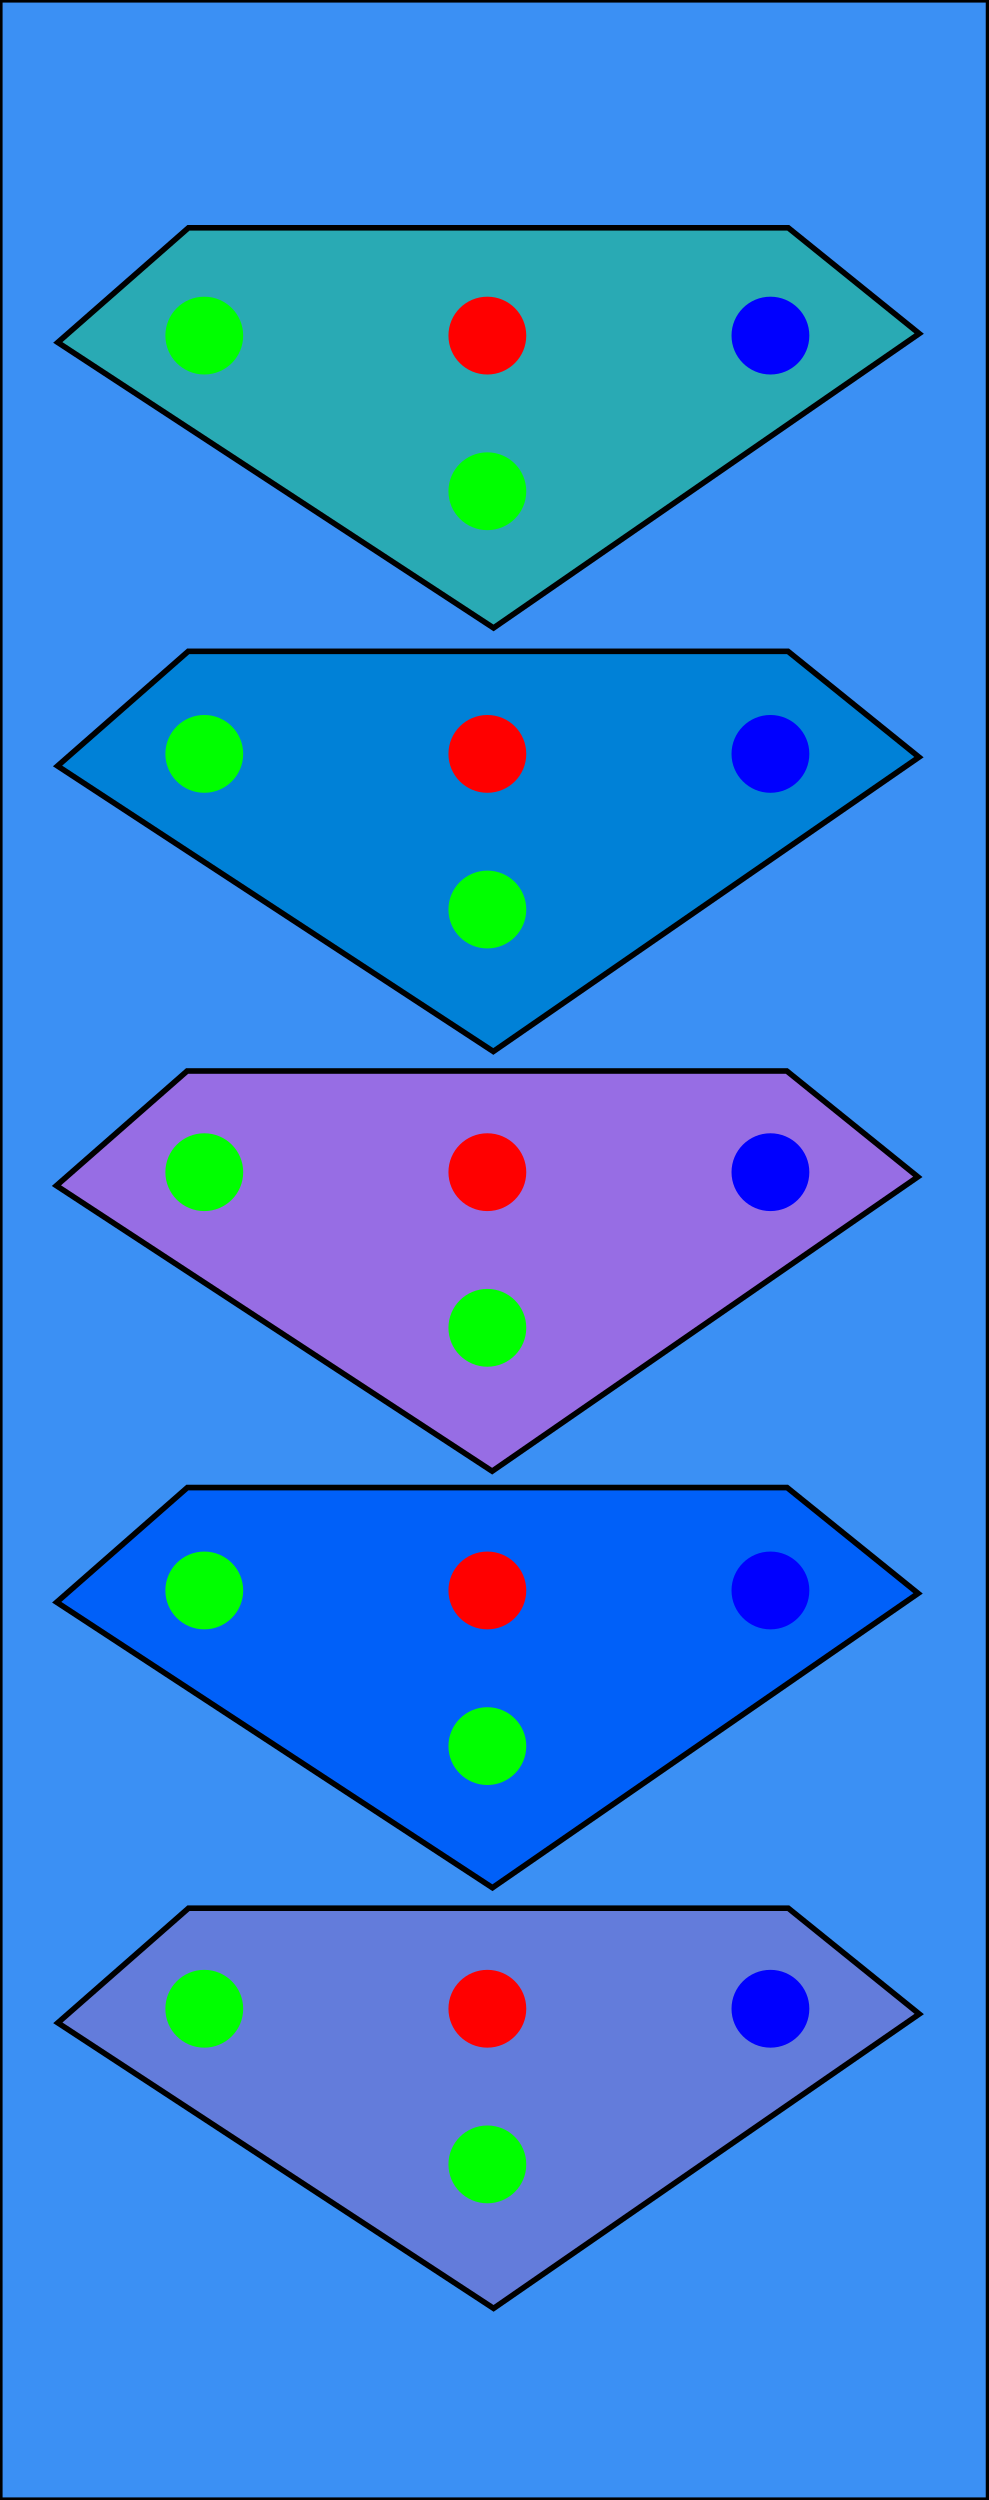
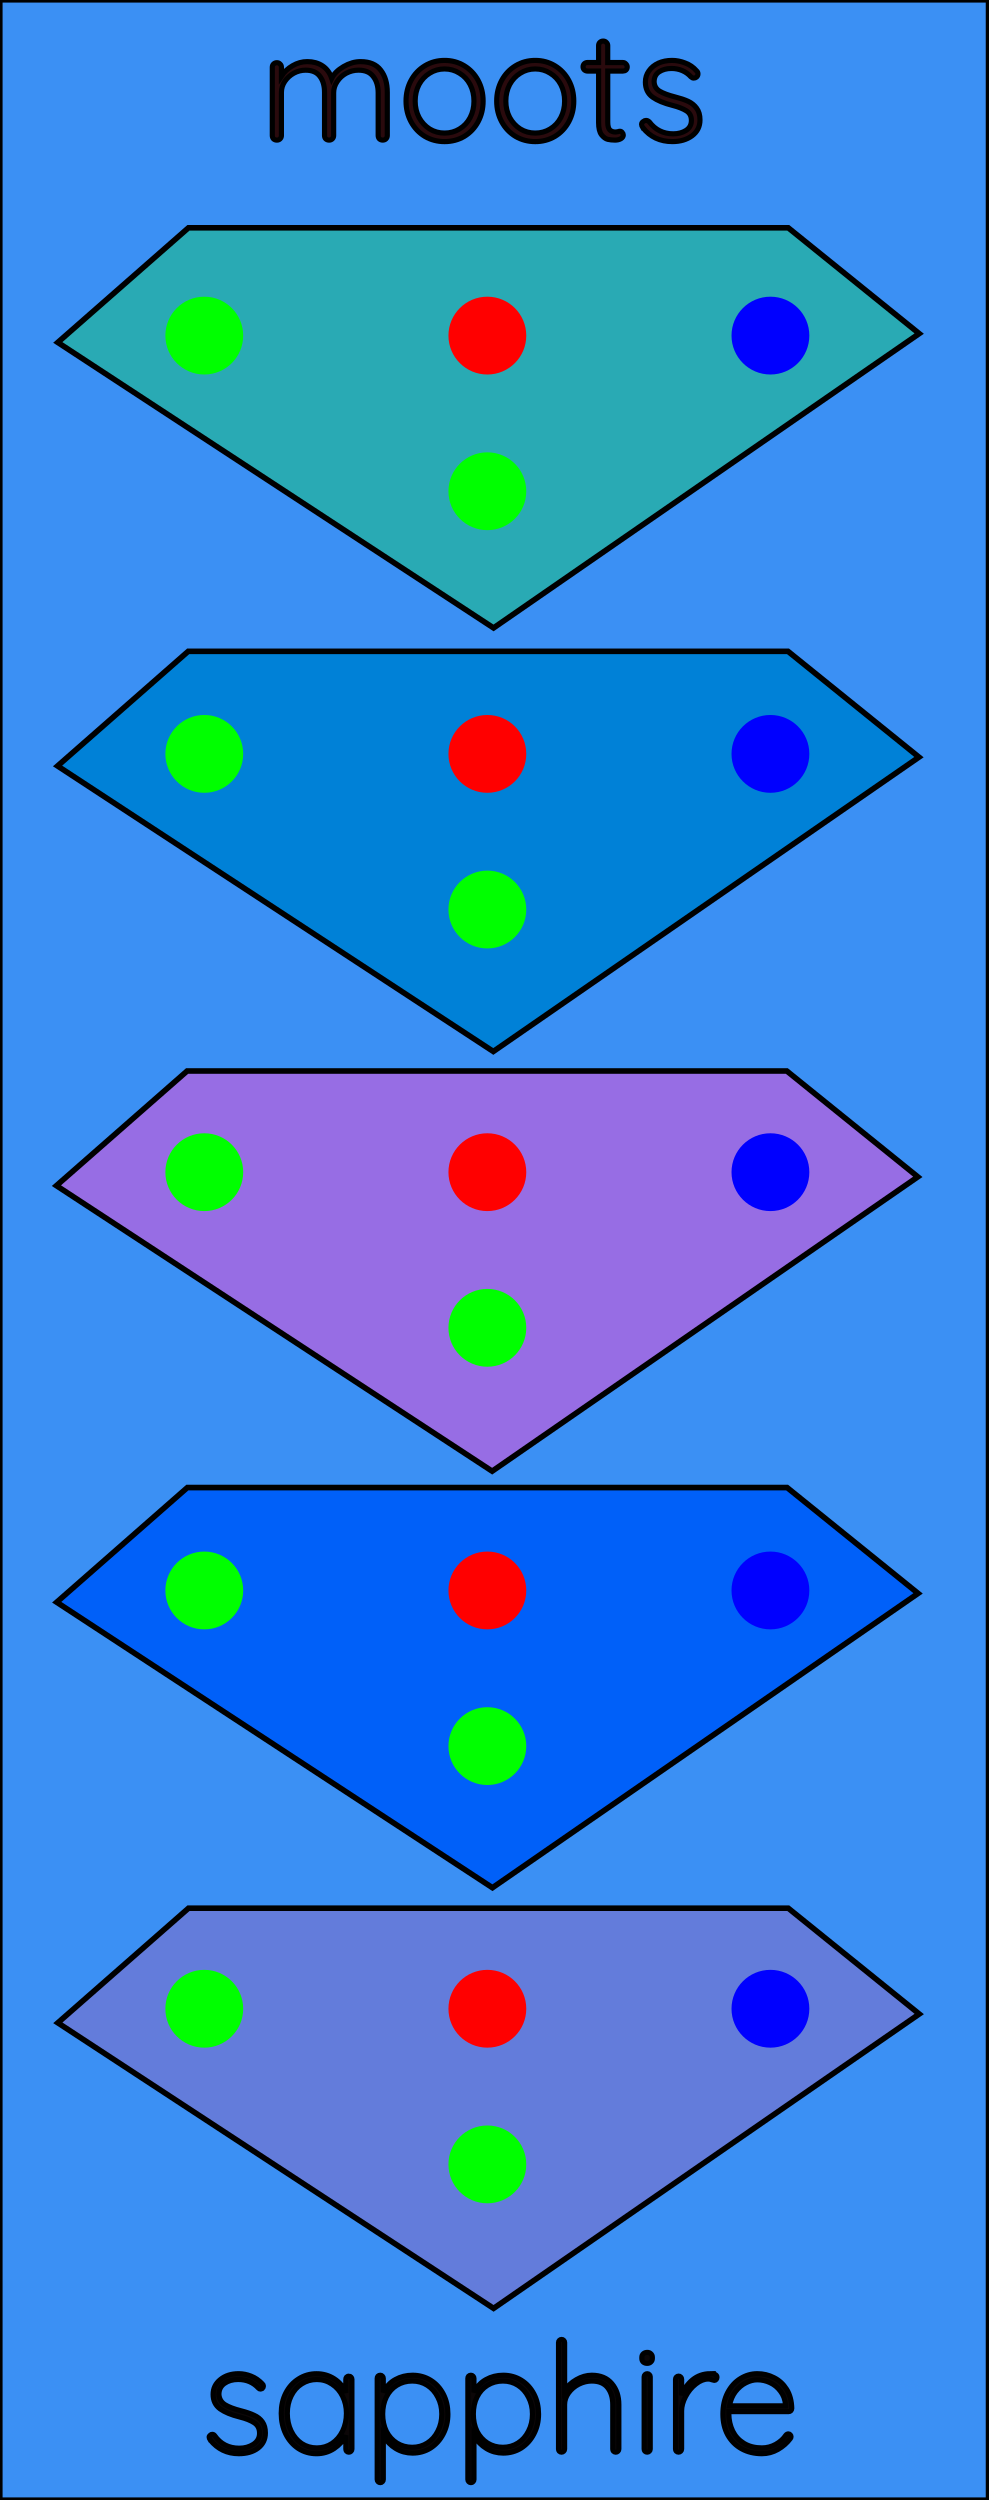
<svg xmlns="http://www.w3.org/2000/svg" width="50.8mm" height="128.5mm" viewBox="0 0 50.8 128.5" version="1.1" id="svg5">
-   <defs id="defs2" />
+   <defs id="defs2">
+     <rect x="32.224" y="6.672" width="48.677" height="19.6" id="rect316" />
+   </defs>
  <g id="PanelLayer">
    <rect style="display:inline;fill:#3b90f4;fill-opacity:1;stroke:#000000;stroke-width:0.265;stroke-linecap:square;image-rendering:auto" id="rect13067" width="50.8" height="128.5" x="0.0" y="0.0" />
    <path style="fill:#29aab4;stroke:#000000;stroke-width:0.288;stroke-linecap:square;fill-opacity:1" d="m 2.97,17.601 6.717,-5.893 H 40.514 l 6.733,5.439 -21.879,15.129 z" id="path1383-3-3" />
    <path style="fill:#0081d7;stroke:#000000;stroke-width:0.288;stroke-linecap:square;fill-opacity:1" d="M 2.958,39.371 9.674,33.478 H 40.502 l 6.733,5.439 -21.879,15.129 z" id="path1383-3" />
    <path style="fill:#976de4;stroke:#000000;stroke-width:0.288;stroke-linecap:square;fill-opacity:1" d="M 2.899,60.943 9.616,55.051 H 40.443 l 6.733,5.439 -21.879,15.129 z" id="path1383-3-5" />
    <path style="fill:#0060f9;stroke:#000000;stroke-width:0.288;stroke-linecap:square;fill-opacity:1" d="M 2.914,82.354 9.63,76.461 H 40.457 l 6.733,5.439 -21.879,15.129 z" id="path1383-3-6" />
    <path style="fill:#637cdb;stroke:#000000;stroke-width:0.288;stroke-linecap:square;fill-opacity:1" d="M 2.973,103.973 9.689,98.081 H 40.516 l 6.733,5.439 -21.879,15.13 z" id="path1383-3-2" />
+     <g aria-label="sapphire" id="brand_text" style="font-size:7.832px;font-family:'Quicksand Light';-inkscape-font-specification:'Quicksand Light, Normal';fill:#0b0607;stroke:#000000;stroke-width:0.265;stroke-linecap:square">
+       <path d="m 10.805,125.415 q -0.055,-0.086 -0.055,-0.149 0,-0.055 0.063,-0.102 0.039,-0.039 0.094,-0.039 0.078,0 0.125,0.063 0.454,0.65 1.269,0.65 0.415,0 0.728,-0.204 0.313,-0.211 0.313,-0.564 0,-0.36 -0.274,-0.54 -0.274,-0.18 -0.752,-0.298 -0.634,-0.157 -1.002,-0.415 -0.36,-0.266 -0.36,-0.744 0,-0.462 0.368,-0.76 0.368,-0.305 0.948,-0.305 0.321,0 0.634,0.125 0.321,0.125 0.58,0.399 0.055,0.047 0.055,0.11 0,0.07 -0.055,0.125 -0.063,0.031 -0.102,0.031 -0.055,0 -0.094,-0.047 -0.407,-0.446 -1.049,-0.446 -0.415,0 -0.705,0.204 -0.282,0.204 -0.282,0.564 0.023,0.337 0.305,0.525 0.29,0.18 0.846,0.321 0.399,0.102 0.658,0.227 0.266,0.117 0.423,0.337 0.157,0.219 0.157,0.572 0,0.493 -0.384,0.783 -0.376,0.282 -0.987,0.282 -0.893,0 -1.464,-0.705 z" style="stroke-width:0.265" id="path2060" />
+       <path d="m 17.932,122.134 q 0.07,0 0.11,0.047 0.047,0.047 0.047,0.11 v 3.595 q 0,0.063 -0.047,0.11 -0.047,0.047 -0.11,0.047 -0.07,0 -0.117,-0.047 -0.039,-0.047 -0.039,-0.11 v -0.705 q -0.196,0.399 -0.603,0.674 -0.407,0.266 -0.901,0.266 -0.517,0 -0.932,-0.266 -0.415,-0.274 -0.65,-0.744 -0.235,-0.478 -0.235,-1.065 0,-0.58 0.235,-1.042 0.243,-0.47 0.658,-0.728 0.415,-0.266 0.924,-0.266 0.509,0 0.916,0.266 0.407,0.266 0.587,0.713 v -0.697 q 0,-0.063 0.039,-0.11 0.047,-0.047 0.117,-0.047 z m -1.645,3.689 q 0.431,0 0.775,-0.227 0.352,-0.235 0.548,-0.642 0.196,-0.407 0.196,-0.908 0,-0.478 -0.196,-0.877 -0.196,-0.399 -0.548,-0.627 -0.345,-0.235 -0.775,-0.235 -0.431,0 -0.783,0.227 -0.345,0.219 -0.54,0.619 -0.196,0.392 -0.196,0.893 0,0.501 0.196,0.908 0.196,0.407 0.54,0.642 0.345,0.227 0.783,0.227 z" style="stroke-width:0.265" id="path2062" />
+       <path d="m 21.205,122.087 q 0.517,0 0.932,0.258 0.415,0.258 0.65,0.713 0.235,0.454 0.235,1.026 0,0.564 -0.243,1.026 -0.235,0.454 -0.65,0.721 -0.415,0.258 -0.924,0.258 -0.47,0 -0.861,-0.235 -0.392,-0.235 -0.642,-0.666 v 2.263 q 0,0.063 -0.047,0.11 -0.039,0.047 -0.11,0.047 -0.063,0 -0.11,-0.047 -0.047,-0.047 -0.047,-0.11 v -5.208 q 0,-0.063 0.039,-0.11 0.047,-0.047 0.117,-0.047 0.07,0 0.11,0.047 0.047,0.047 0.047,0.11 v 0.721 q 0.235,-0.446 0.627,-0.658 0.392,-0.219 0.877,-0.219 z m -0.016,3.704 q 0.431,0 0.775,-0.219 0.345,-0.219 0.54,-0.611 0.204,-0.392 0.204,-0.877 0,-0.486 -0.204,-0.869 -0.196,-0.392 -0.54,-0.611 -0.345,-0.219 -0.775,-0.219 -0.439,0 -0.791,0.219 -0.345,0.211 -0.54,0.603 -0.188,0.384 -0.188,0.877 0,0.493 0.188,0.885 0.196,0.384 0.54,0.603 0.352,0.219 0.791,0.219 z" style="stroke-width:0.265" id="path2064" />
+       <path d="m 25.865,122.087 q 0.517,0 0.932,0.258 0.415,0.258 0.65,0.713 0.235,0.454 0.235,1.026 0,0.564 -0.243,1.026 -0.235,0.454 -0.65,0.721 -0.415,0.258 -0.924,0.258 -0.47,0 -0.861,-0.235 -0.392,-0.235 -0.642,-0.666 v 2.263 q 0,0.063 -0.047,0.11 -0.039,0.047 -0.11,0.047 -0.063,0 -0.11,-0.047 -0.047,-0.047 -0.047,-0.11 v -5.208 q 0,-0.063 0.039,-0.11 0.047,-0.047 0.117,-0.047 0.07,0 0.11,0.047 0.047,0.047 0.047,0.11 v 0.721 q 0.235,-0.446 0.627,-0.658 0.392,-0.219 0.877,-0.219 z m -0.016,3.704 q 0.431,0 0.775,-0.219 0.345,-0.219 0.54,-0.611 0.204,-0.392 0.204,-0.877 0,-0.486 -0.204,-0.869 -0.196,-0.392 -0.54,-0.611 -0.345,-0.219 -0.775,-0.219 -0.439,0 -0.791,0.219 -0.345,0.211 -0.54,0.603 -0.188,0.384 -0.188,0.877 0,0.493 0.188,0.885 0.196,0.384 0.54,0.603 0.352,0.219 0.791,0.219 z" style="stroke-width:0.265" id="path2066" />
+       <path d="m 30.415,122.087 q 0.674,0 1.034,0.431 0.36,0.423 0.36,1.081 v 2.287 q 0,0.063 -0.047,0.11 -0.047,0.047 -0.11,0.047 -0.07,0 -0.117,-0.047 -0.039,-0.047 -0.039,-0.11 v -2.287 q 0,-0.54 -0.266,-0.877 -0.266,-0.337 -0.814,-0.337 -0.337,0 -0.666,0.164 -0.321,0.164 -0.525,0.446 -0.204,0.282 -0.204,0.603 v 2.287 q 0,0.063 -0.047,0.11 -0.047,0.047 -0.11,0.047 -0.07,0 -0.117,-0.047 -0.039,-0.047 -0.039,-0.11 v -5.482 q 0,-0.063 0.047,-0.11 0.047,-0.047 0.11,-0.047 0.07,0 0.11,0.047 0.047,0.047 0.047,0.11 v 2.475 q 0.219,-0.345 0.603,-0.564 0.392,-0.227 0.791,-0.227 z" style="stroke-width:0.265" id="path2068" />
+       <path d="m 33.422,125.885 q 0,0.063 -0.047,0.11 -0.047,0.047 -0.11,0.047 -0.07,0 -0.117,-0.047 -0.039,-0.047 -0.039,-0.11 v -3.72 q 0,-0.063 0.047,-0.11 0.047,-0.047 0.11,-0.047 0.07,0 0.11,0.047 0.047,0.047 0.047,0.11 z m -0.157,-4.409 q -0.125,0 -0.204,-0.07 -0.07,-0.07 -0.07,-0.18 v -0.063 q 0,-0.11 0.078,-0.18 0.078,-0.07 0.204,-0.07 0.11,0 0.18,0.07 0.078,0.07 0.078,0.18 v 0.063 q 0,0.11 -0.078,0.18 -0.07,0.07 -0.188,0.07 z" style="stroke-width:0.265" id="path2070" />
+       <path d="m 36.492,122.008 q 0.36,0 0.36,0.18 0,0.07 -0.039,0.117 -0.039,0.047 -0.102,0.047 -0.023,0 -0.117,-0.031 -0.086,-0.039 -0.188,-0.039 -0.321,0 -0.642,0.258 -0.321,0.251 -0.525,0.642 -0.204,0.384 -0.204,0.744 v 1.958 q 0,0.063 -0.047,0.11 -0.047,0.047 -0.11,0.047 -0.07,0 -0.117,-0.047 -0.039,-0.047 -0.039,-0.11 v -3.595 q 0,-0.063 0.047,-0.11 0.047,-0.047 0.11,-0.047 0.07,0 0.11,0.047 0.047,0.047 0.047,0.11 v 0.83 q 0.18,-0.478 0.556,-0.791 0.384,-0.313 0.901,-0.321 z" style="stroke-width:0.265" id="path2072" />
+       <path d="m 40.525,125.102 q 0.055,0 0.094,0.047 0.039,0.039 0.039,0.094 0,0.055 -0.031,0.094 -0.258,0.345 -0.642,0.564 -0.384,0.219 -0.822,0.219 -0.587,0 -1.042,-0.251 -0.454,-0.251 -0.713,-0.713 -0.251,-0.462 -0.251,-1.073 0,-0.627 0.243,-1.096 0.251,-0.478 0.658,-0.728 0.407,-0.251 0.869,-0.251 0.462,0 0.854,0.204 0.399,0.196 0.65,0.595 0.251,0.399 0.266,0.987 0,0.063 -0.047,0.117 -0.047,0.047 -0.11,0.047 h -3.078 v 0.102 q 0,0.486 0.196,0.893 0.196,0.399 0.58,0.634 0.384,0.235 0.924,0.235 0.376,0 0.705,-0.18 0.337,-0.188 0.525,-0.47 0.055,-0.07 0.133,-0.07 z m -1.598,-2.78 q -0.29,0 -0.595,0.157 -0.298,0.149 -0.533,0.454 -0.227,0.298 -0.305,0.728 h 2.882 v -0.07 q -0.039,-0.399 -0.258,-0.681 -0.211,-0.29 -0.533,-0.439 -0.313,-0.149 -0.658,-0.149 z" style="stroke-width:0.265" id="path2074" />
+     </g>
+     <g aria-label="moots" id="title_text" style="font-size:7.832px;font-family:Quicksand;-inkscape-font-specification:'Quicksand, Normal';fill:#2a0a0d;stroke:#000000;stroke-width:0.265;stroke-linecap:square">
+       <path d="m 18.536,3.168 q 0.705,0 1.034,0.439 0.337,0.431 0.337,1.143 v 2.216 q 0,0.102 -0.07,0.172 -0.063,0.063 -0.164,0.063 -0.102,0 -0.172,-0.063 -0.063,-0.07 -0.063,-0.172 V 4.773 q 0,-0.517 -0.251,-0.838 -0.243,-0.329 -0.76,-0.329 -0.329,0 -0.627,0.157 -0.29,0.157 -0.47,0.431 -0.18,0.266 -0.18,0.58 v 2.193 q 0,0.102 -0.07,0.172 -0.063,0.063 -0.164,0.063 -0.102,0 -0.172,-0.063 -0.063,-0.07 -0.063,-0.172 V 4.75 q 0,-0.509 -0.235,-0.822 -0.235,-0.321 -0.736,-0.321 -0.321,0 -0.611,0.157 -0.282,0.157 -0.462,0.423 -0.172,0.258 -0.172,0.564 v 2.216 q 0,0.102 -0.07,0.172 -0.063,0.063 -0.164,0.063 -0.102,0 -0.172,-0.063 -0.063,-0.07 -0.063,-0.172 V 3.457 q 0,-0.102 0.063,-0.164 0.07,-0.07 0.172,-0.07 0.102,0 0.164,0.07 0.07,0.063 0.07,0.164 v 0.454 q 0.211,-0.321 0.572,-0.533 0.36,-0.211 0.76,-0.211 0.454,0 0.783,0.219 0.329,0.219 0.47,0.642 0.164,-0.345 0.603,-0.603 0.439,-0.258 0.885,-0.258 z" style="font-size:7.832px;stroke-width:0.265" id="path2049" />
+       <path d="m 24.832,5.196 q 0,0.587 -0.258,1.065 -0.258,0.478 -0.713,0.752 -0.454,0.266 -1.01,0.266 -0.556,0 -1.01,-0.266 -0.454,-0.274 -0.713,-0.752 -0.258,-0.478 -0.258,-1.065 0,-0.587 0.258,-1.065 0.258,-0.478 0.713,-0.752 0.454,-0.274 1.01,-0.274 0.556,0 1.01,0.274 0.454,0.274 0.713,0.752 0.258,0.478 0.258,1.065 z m -0.47,0 q 0,-0.47 -0.196,-0.846 Q 23.971,3.974 23.618,3.763 23.274,3.544 22.851,3.544 q -0.423,0 -0.767,0.219 -0.345,0.211 -0.548,0.587 -0.196,0.376 -0.196,0.846 0,0.462 0.196,0.838 0.204,0.376 0.548,0.595 0.345,0.211 0.767,0.211 0.423,0 0.767,-0.211 0.352,-0.211 0.548,-0.587 0.196,-0.376 0.196,-0.846 z" style="font-size:7.832px;stroke-width:0.265" id="path2051" />
+       <path d="m 29.492,5.196 q 0,0.587 -0.258,1.065 -0.258,0.478 -0.713,0.752 -0.454,0.266 -1.01,0.266 -0.556,0 -1.01,-0.266 -0.454,-0.274 -0.713,-0.752 -0.258,-0.478 -0.258,-1.065 0,-0.587 0.258,-1.065 0.258,-0.478 0.713,-0.752 0.454,-0.274 1.01,-0.274 0.556,0 1.01,0.274 0.454,0.274 0.713,0.752 0.258,0.478 0.258,1.065 z m -0.47,0 q 0,-0.47 -0.196,-0.846 -0.196,-0.376 -0.548,-0.587 -0.345,-0.219 -0.767,-0.219 -0.423,0 -0.767,0.219 -0.345,0.211 -0.548,0.587 -0.196,0.376 -0.196,0.846 0,0.462 0.196,0.838 0.204,0.376 0.548,0.595 0.345,0.211 0.767,0.211 0.423,0 0.767,-0.211 0.352,-0.211 0.548,-0.587 0.196,-0.376 0.196,-0.846 z" style="font-size:7.832px;stroke-width:0.265" id="path2053" />
+       <path d="m 31.238,3.653 v 2.624 q 0,0.298 0.11,0.407 0.11,0.102 0.29,0.102 0.047,0 0.117,-0.016 0.07,-0.023 0.11,-0.023 0.07,0 0.117,0.063 0.055,0.055 0.055,0.133 0,0.11 -0.125,0.188 -0.125,0.07 -0.298,0.07 -0.211,0 -0.376,-0.039 Q 31.074,7.123 30.917,6.927 30.768,6.731 30.768,6.3 V 3.653 h -0.572 q -0.094,0 -0.164,-0.063 -0.063,-0.063 -0.063,-0.157 0,-0.094 0.063,-0.157 0.07,-0.063 0.164,-0.063 h 0.572 V 2.345 q 0,-0.102 0.063,-0.164 0.07,-0.07 0.172,-0.07 0.102,0 0.164,0.07 0.07,0.063 0.07,0.164 v 0.869 h 0.783 q 0.086,0 0.149,0.07 0.07,0.07 0.07,0.157 0,0.094 -0.063,0.157 -0.063,0.055 -0.157,0.055 z" style="font-size:7.832px;stroke-width:0.265" id="path2055" />
+       <path d="m 33.04,6.566 q -0.063,-0.102 -0.063,-0.172 0,-0.102 0.102,-0.157 0.047,-0.047 0.125,-0.047 0.094,0 0.172,0.078 0.462,0.611 1.23,0.611 0.376,0 0.65,-0.172 0.282,-0.18 0.282,-0.517 0,-0.329 -0.258,-0.493 Q 35.021,5.533 34.559,5.415 33.909,5.251 33.541,4.992 33.173,4.726 33.173,4.217 q 0,-0.321 0.18,-0.572 0.18,-0.258 0.486,-0.399 0.313,-0.141 0.705,-0.141 0.337,0 0.674,0.133 0.345,0.125 0.587,0.407 0.07,0.055 0.07,0.157 0,0.094 -0.078,0.164 -0.055,0.047 -0.141,0.047 -0.078,0 -0.141,-0.063 -0.188,-0.211 -0.446,-0.321 -0.258,-0.11 -0.556,-0.11 -0.368,0 -0.634,0.172 -0.258,0.172 -0.258,0.517 0.016,0.313 0.282,0.478 0.274,0.164 0.799,0.298 0.407,0.102 0.674,0.227 0.266,0.125 0.431,0.352 0.172,0.227 0.172,0.603 0,0.509 -0.407,0.814 -0.407,0.298 -1.01,0.298 -0.955,0 -1.519,-0.713 z" style="font-size:7.832px;stroke-width:0.265" id="path2057" />
+     </g>
  </g>
  <g id="layer2" style="display:inline">
    <circle id="31c26023-ab1d-46e8-ae54-21b8d609f858" data-name="" cx="39.60" cy="103.25" style="display:inline;fill:#0000ff;fill-opacity:1" r="2" />
    <circle id="09a321ce-5a03-4641-91cb-228496558225" data-name="" cx="39.60" cy="81.75" style="display:inline;fill:#0000ff;fill-opacity:1" r="2" />
    <circle id="c9e65b87-5cff-418d-99b5-da7075e79ef9" data-name="" cx="39.60" cy="60.25" style="display:inline;fill:#0000ff;fill-opacity:1" r="2" />
    <circle id="5d0a9719-8c44-4a3a-bfe2-b12a223329cf" data-name="" cx="39.60" cy="38.75" style="display:inline;fill:#0000ff;fill-opacity:1" r="2" />
    <circle id="99054daa-0e7d-486b-b363-b2fd948089f7" data-name="" cx="39.60" cy="17.25" style="display:inline;fill:#0000ff;fill-opacity:1" r="2" />
    <circle id="8aa05a20-7390-44c5-a647-c01b7c104220" data-name="" cx="10.50" cy="103.25" style="display:inline;fill:#00ff00;fill-opacity:1" r="2" />
    <circle id="175014bc-b7ac-4d6a-90db-3df5083205e6" data-name="" cx="10.50" cy="81.75" style="display:inline;fill:#00ff00;fill-opacity:1" r="2" />
    <circle id="0da6c34a-bcb2-4167-bba0-1778bc0ea30b" data-name="" cx="10.50" cy="60.25" style="display:inline;fill:#00ff00;fill-opacity:1" r="2" />
    <circle id="841b7d67-e371-4fa0-9bb5-9a9f899f845c" data-name="" cx="10.50" cy="38.75" style="display:inline;fill:#00ff00;fill-opacity:1" r="2" />
    <circle id="81e89e8d-a9f3-4016-890c-73b96fb4d3d8" data-name="" cx="10.50" cy="17.25" style="display:inline;fill:#00ff00;fill-opacity:1" r="2" />
    <circle id="100a23fd-2f7e-4310-8c38-7f1b4f3dca1f" data-name="" cx="25.05" cy="111.25" r="2" style="display:inline;fill:#00ff00;fill-opacity:1" />
    <circle id="e0a580c2-7c64-4367-9200-c459ce1f26ce" data-name="" cx="25.05" cy="89.75" r="2" style="display:inline;fill:#00ff00;fill-opacity:1" />
    <circle id="e6074742-2628-43b5-90c0-7731b6fbd30e" data-name="" cx="25.05" cy="68.25" r="2" style="display:inline;fill:#00ff00;fill-opacity:1" />
    <circle id="89bdbdc4-031a-48b8-be16-4aaf33f52925" data-name="" cx="25.05" cy="46.75" r="2" style="display:inline;fill:#00ff00;fill-opacity:1" />
    <circle id="fbd575e7-79e4-4304-bb45-b3be6e23860e" data-name="" cx="25.05" cy="25.25" style="display:inline;fill:#00ff00;fill-opacity:1" r="2" />
    <circle id="eb59edf3-7604-464a-8c1f-0a10c4cbf922" data-name="" cx="25.05" cy="103.25" r="2" style="display:inline;fill:#ff0000" />
    <circle id="183b45e2-03d8-4515-a732-d0c7704843e1" data-name="" cx="25.05" cy="81.75" r="2" style="display:inline;fill:#ff0000" />
    <circle id="e1bd1169-22cf-4455-9fe7-7e199554d02e" data-name="" cx="25.05" cy="60.25" r="2" style="display:inline;fill:#ff0000" />
    <circle id="b829e6ae-bc7d-4b17-8e68-3eb798046fd5" data-name="" cx="25.05" cy="38.75" r="2" style="display:inline;fill:#ff0000" />
    <circle id="76d79dec-8118-43fb-b5dd-6b40972a996f" data-name="" cx="25.05" cy="17.25" style="display:inline;fill:#ff0000" r="2" />
  </g>
</svg>
